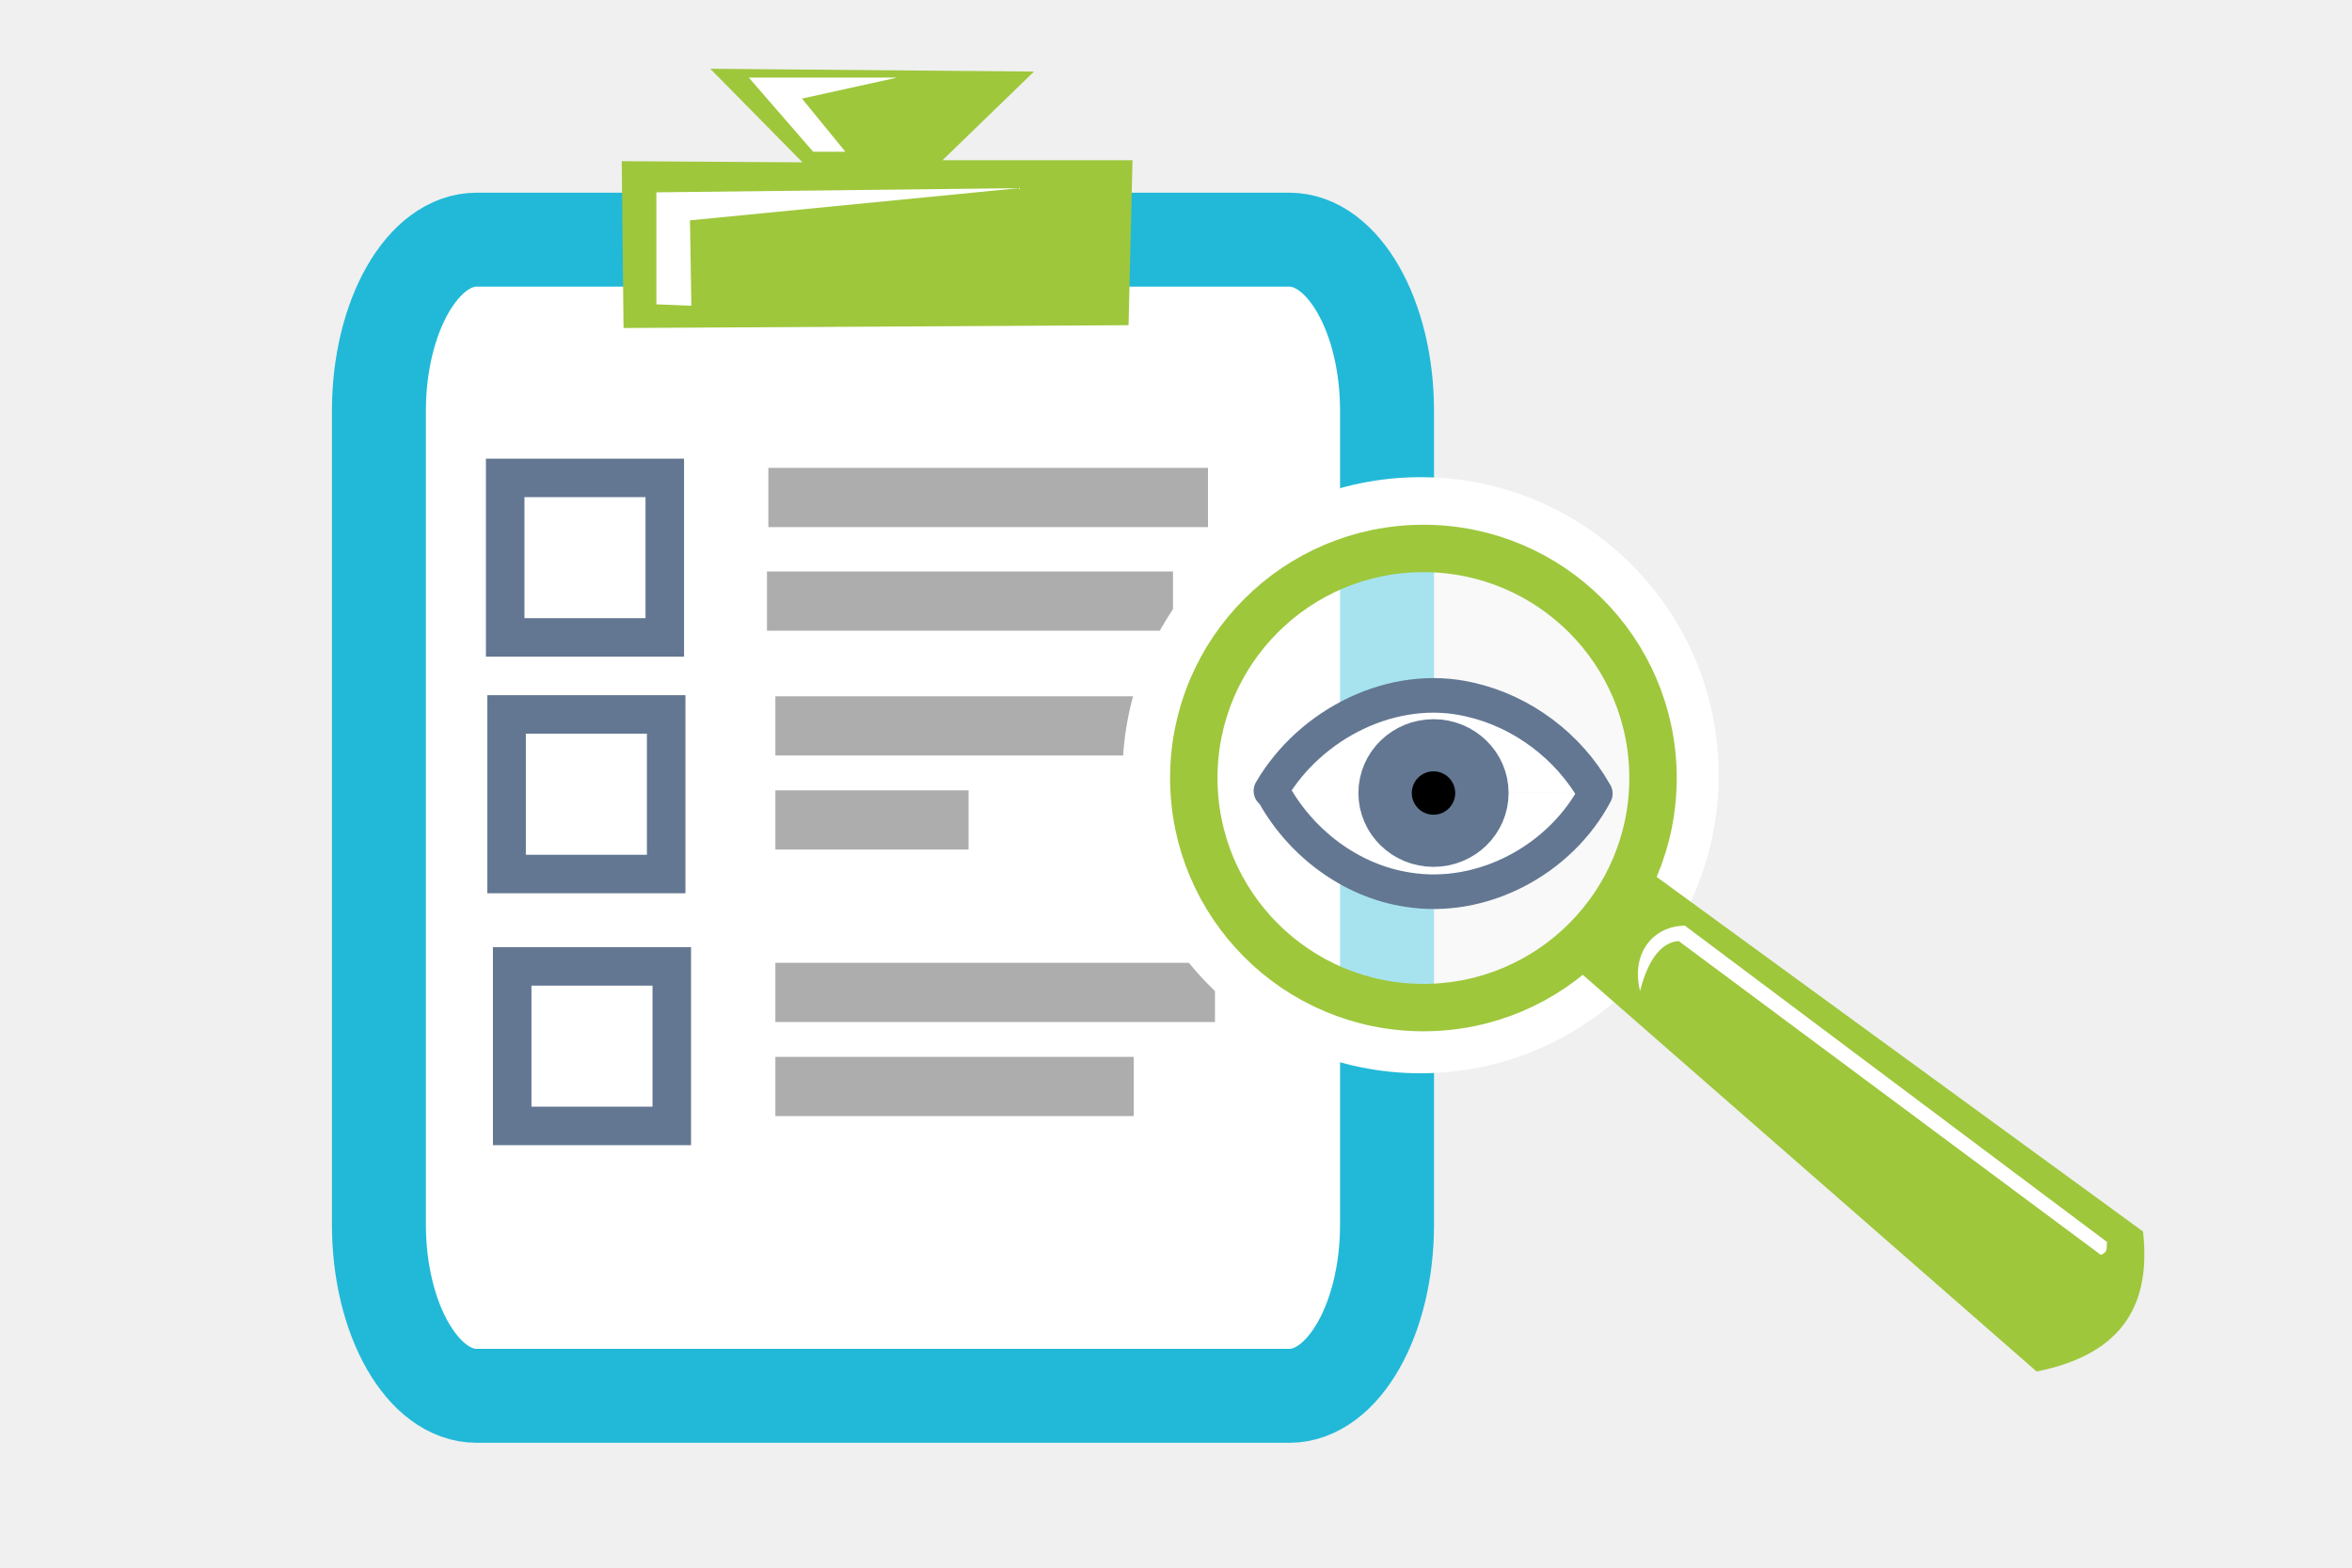
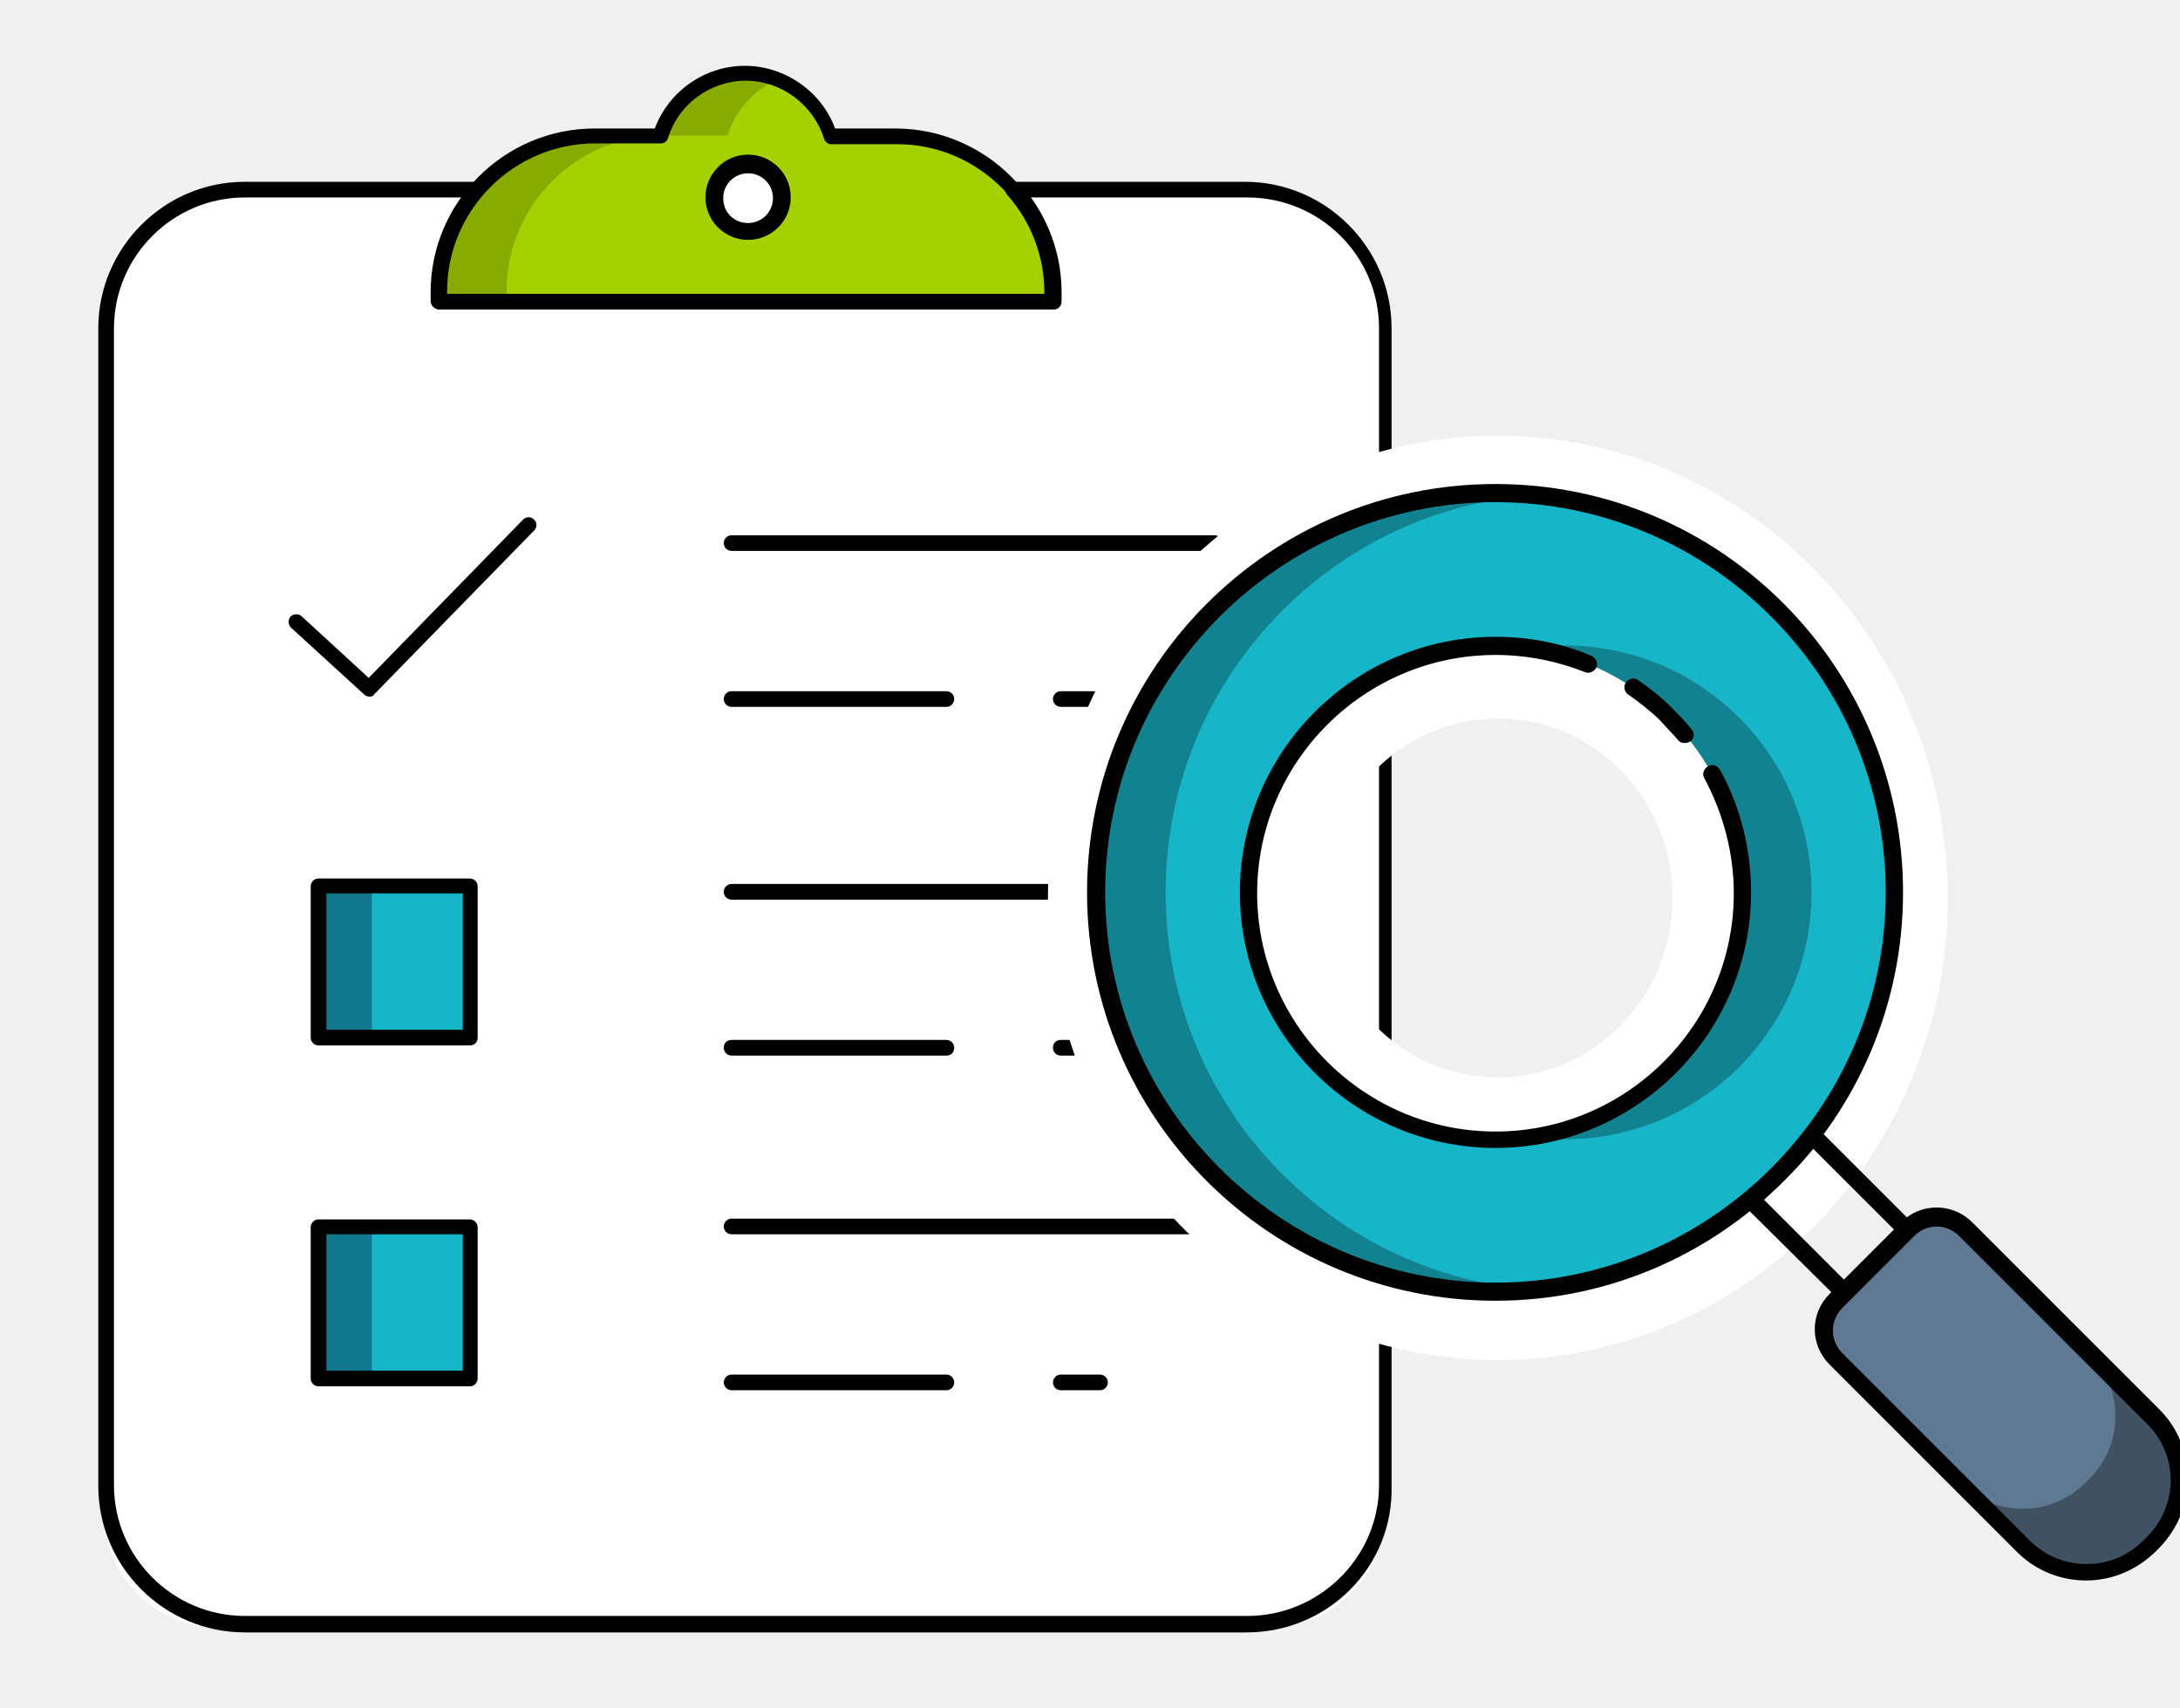
- <svg xmlns="http://www.w3.org/2000/svg" width="300" height="200" viewBox="0 0 79.375 52.917" version="1.1" id="svg8">
-   <defs id="defs2">
-     <clipPath clipPathUnits="userSpaceOnUse" id="clipPath8857">
-       <rect style="opacity:1;fill:#637792;fill-opacity:1;fill-rule:nonzero;stroke:none;stroke-width:0.6;stroke-linecap:round;stroke-linejoin:round;stroke-miterlimit:4;stroke-dasharray:none;stroke-opacity:1" id="rect8859" width="45.121" height="26.553" x="27.12" y="255.564" />
-     </clipPath>
-   </defs>
-   <g id="layer1" transform="translate(0,-244.0833)">
-     <rect style="opacity:1;fill:#ffffff;fill-opacity:1;fill-rule:nonzero;stroke:#22b9d8;stroke-width:3.171;stroke-linecap:round;stroke-linejoin:round;stroke-miterlimit:4;stroke-dasharray:none;stroke-dashoffset:0;stroke-opacity:1" id="rect1508" width="34.023" height="39.026" x="12.787" y="252.173" rx="3.3" ry="5.784" />
-     <path style="fill:#9ec73c;stroke:none;stroke-width:0.265px;stroke-linecap:butt;stroke-linejoin:miter;stroke-opacity:1" d="m 21.043,255.155 17.043,-0.095 0.134,-5.568 h -6.414 l 3.09,-2.993 -10.926,-0.095 3.113,3.159 -6.101,-0.039 z" id="path1510" />
-     <rect style="opacity:1;fill:#ffffff;fill-opacity:1;fill-rule:nonzero;stroke:#637792;stroke-width:1.3;stroke-linecap:round;stroke-linejoin:miter;stroke-miterlimit:4;stroke-dasharray:none;stroke-dashoffset:0;stroke-opacity:1" id="rect1512" width="5.386" height="5.386" x="17.049" y="260.214" />
-     <rect style="opacity:1;fill:#ffffff;fill-opacity:1;fill-rule:nonzero;stroke:#637792;stroke-width:1.3;stroke-linecap:round;stroke-linejoin:miter;stroke-miterlimit:4;stroke-dasharray:none;stroke-dashoffset:0;stroke-opacity:1" id="rect1512-3" width="5.386" height="5.386" x="17.096" y="268.199" />
-     <rect style="opacity:1;fill:#ffffff;fill-opacity:1;fill-rule:nonzero;stroke:#637792;stroke-width:1.3;stroke-linecap:round;stroke-linejoin:miter;stroke-miterlimit:4;stroke-dasharray:none;stroke-dashoffset:0;stroke-opacity:1" id="rect1512-6" width="5.386" height="5.386" x="17.285" y="276.703" />
-     <path style="fill:none;stroke:#adadad;stroke-width:2;stroke-linecap:butt;stroke-linejoin:miter;stroke-miterlimit:4;stroke-dasharray:none;stroke-opacity:1" d="m 25.931,260.876 c 14.836,0 14.836,0 14.836,0 v 0 0" id="path1535" />
-     <path style="fill:none;stroke:#adadad;stroke-width:2;stroke-linecap:butt;stroke-linejoin:miter;stroke-miterlimit:4;stroke-dasharray:none;stroke-opacity:1" d="m 25.884,264.372 c 13.702,0 13.702,0 13.702,0 v 0 0" id="path1535-7" />
-     <path style="fill:none;stroke:#adadad;stroke-width:2;stroke-linecap:butt;stroke-linejoin:miter;stroke-miterlimit:4;stroke-dasharray:none;stroke-opacity:1" d="m 26.167,268.586 c 14.836,0 14.836,0 14.836,0 v 0 0" id="path1535-5" />
-     <path style="fill:none;stroke:#adadad;stroke-width:2;stroke-linecap:butt;stroke-linejoin:miter;stroke-miterlimit:4;stroke-dasharray:none;stroke-opacity:1" d="m 26.167,271.761 c 6.52,0 6.52,0 6.52,0 v 0 0" id="path1535-3" />
-     <path style="fill:none;stroke:#adadad;stroke-width:2;stroke-linecap:butt;stroke-linejoin:miter;stroke-miterlimit:4;stroke-dasharray:none;stroke-opacity:1" d="m 26.167,277.582 c 14.836,0 14.836,0 14.836,0 v 0 0" id="path1535-56" />
-     <path style="fill:none;stroke:#adadad;stroke-width:2;stroke-linecap:butt;stroke-linejoin:miter;stroke-miterlimit:4;stroke-dasharray:none;stroke-opacity:1" d="m 26.167,280.757 c 12.095,0 12.095,0 12.095,0 v 0 0" id="path1535-2" />
-     <path style="fill:#ffffff;stroke:none;stroke-width:0.265px;stroke-linecap:butt;stroke-linejoin:miter;stroke-opacity:1" d="m 22.151,254.356 v -3.78 l 12.237,-0.142 -11.103,1.087 0.047,2.882 z" id="path1576" />
-     <path style="fill:#ffffff;stroke:none;stroke-width:0.265px;stroke-linecap:butt;stroke-linejoin:miter;stroke-opacity:1" d="m 27.443,249.206 -2.173,-2.504 h 5.008 l -3.213,0.709 1.465,1.795 z" id="path1576-9" />
-     <circle style="opacity:1;fill:none;fill-opacity:0.601;fill-rule:nonzero;stroke:#ffffff;stroke-width:1.883;stroke-linecap:round;stroke-linejoin:round;stroke-miterlimit:4;stroke-dasharray:none;stroke-dashoffset:0;stroke-opacity:1" id="path8641-6" cx="47.942" cy="270.251" r="9.119" />
-     <circle style="opacity:1;fill:#ffffff;fill-opacity:0.601;fill-rule:nonzero;stroke:#9ec73c;stroke-width:1.6;stroke-linecap:round;stroke-linejoin:round;stroke-miterlimit:4;stroke-dasharray:none;stroke-dashoffset:0;stroke-opacity:1" id="path8641" cx="48.037" cy="270.345" r="7.749" />
-     <path style="fill:#9ec73c;stroke:none;stroke-width:0.265px;stroke-linecap:butt;stroke-linejoin:miter;stroke-opacity:1" d="m 52.951,276.582 15.781,13.796 c 3.006,-0.601 3.853,-2.364 3.591,-4.725 L 55.218,273.18" id="path10408" />
-     <g id="g11205" transform="matrix(1.168147,0,0,1.168147,-46.33092,-28.49634)">
-       <path id="path11171-7" style="opacity:1;fill:#ffffff;fill-opacity:1;fill-rule:nonzero;stroke:#637792;stroke-width:1;stroke-linecap:round;stroke-linejoin:round;stroke-miterlimit:4;stroke-dasharray:none;stroke-dashoffset:0;stroke-opacity:1" d="m 76.379,256.198 c 1.13,-1.942 3.533,-3.168 5.763,-2.636 1.502,0.343 2.837,1.35 3.595,2.69 m 0.014,0.021 c -1.01,1.914 -3.258,3.125 -5.414,2.779 -1.672,-0.251 -3.143,-1.383 -3.931,-2.869" />
-       <ellipse ry="1.383" rx="1.419" cy="256.259" cx="81.076" id="path11197" style="opacity:1;fill:#637792;fill-opacity:1;fill-rule:nonzero;stroke:#637792;stroke-width:1.501;stroke-linecap:round;stroke-linejoin:round;stroke-miterlimit:4;stroke-dasharray:none;stroke-dashoffset:0;stroke-opacity:1" />
-       <ellipse ry="0.627" rx="0.627" cy="256.259" cx="81.076" id="path11199" style="opacity:1;fill:#000000;fill-opacity:1;fill-rule:nonzero;stroke:none;stroke-width:2.684;stroke-linecap:round;stroke-linejoin:round;stroke-miterlimit:4;stroke-dasharray:none;stroke-dashoffset:0;stroke-opacity:1" />
+ <svg xmlns="http://www.w3.org/2000/svg" width="158.336" height="124.016" viewBox="0 0 41.893 32.812" version="1.1" id="svg8">
+   <defs id="defs2" />
+   <g id="layer1" transform="translate(-6.178781,-252.8125)">
+     <rect style="opacity:1;fill:#ffffff;fill-opacity:1;fill-rule:nonzero;stroke:none;stroke-width:0.1;stroke-linecap:round;stroke-linejoin:round;stroke-miterlimit:4;stroke-dasharray:none;stroke-dashoffset:0;stroke-opacity:1" id="rect19603" width="24.589" height="27.596" x="8.183" y="256.493" ry="2.194" />
+     <g transform="matrix(0.1506232,0,0,0.1506232,-2.08437,254.0621)" id="g17720">
+       <rect x="95.5" y="104.8" class="st1" width="19.3" height="19.3" id="rect17644" style="fill:#17b5c8" />
+       <rect x="95.5" y="148.2" class="st1" width="19.3" height="19.3" id="rect17646" style="fill:#17b5c8" />
+       <rect x="95.5" y="104.8" class="st2" width="6.8" height="19.3" id="rect17648" style="fill:#11778e" />
+       <rect x="95.5" y="148.2" class="st2" width="6.8" height="19.3" id="rect17650" style="fill:#11778e" />
+       <path class="st4" d="M 189.2,30.1 V 29 c 0,-11 -8.9,-19.9 -19.9,-19.9 h -8.4 c -1.4,-4.7 -5.7,-8 -10.8,-8 -5.1,0 -9.4,3.4 -10.8,8 h -8.4 C 119.9,9.1 111,18 111,29 v 1.2 h 78.2 z" id="path17652" />
+       <path class="st4" d="M 189.2,30.1 V 29 c 0,-11 -8.9,-19.9 -19.9,-19.9 h -8.4 c -1.4,-4.7 -5.7,-8 -10.8,-8 -5.1,0 -9.4,3.4 -10.8,8 h -8.4 C 119.9,9.1 111,18 111,29 v 1.2 h 78.2 z" id="path17654" style="fill:#a6d100" />
+       <path class="st5" d="m 139.3,9 h 8.4 c 1,-3.3 3.4,-5.9 6.5,-7.2 C 153,1.3 151.5,1 150,1 c -5.1,0 -9.4,3.4 -10.8,8 h -8.4 c -11,0 -19.9,8.9 -19.9,19.9 v 1.2 h 8.6 V 29 C 119.4,18 128.3,9 139.3,9 Z" id="path17656" style="fill:#89ab00" />
+       <g id="g17660">
+         <path d="m 189.2,31.1 h -78.4 c -0.5,0 -1,-0.4 -1,-1 V 29 c 0,-11.5 9.4,-20.9 20.9,-20.9 h 7.7 c 1.8,-4.8 6.4,-8 11.5,-8 5.1,0 9.8,3.3 11.5,8 h 7.7 c 11.5,0 20.9,9.4 20.9,20.9 v 1.2 c 0.2,0.5 -0.3,0.9 -0.8,0.9 z m -77.4,-1.9 h 76.4 V 29 c 0,-10.4 -8.5,-18.9 -18.9,-18.9 h -8.4 C 160.5,10.1 160.1,9.8 160,9.4 158.6,5 154.5,2 150,2 c -4.5,0 -8.6,3 -9.9,7.3 -0.1,0.4 -0.5,0.7 -0.9,0.7 h -8.4 c -10.4,0 -18.9,8.5 -18.9,18.9 v 0.3 z" id="path17658" />
+       </g>
+       <g id="g17664">
+         <path d="M 213.9,200 H 86.1 C 75.8,200 67.4,191.6 67.4,181.3 V 33.6 c 0,-10.3 8.4,-18.7 18.7,-18.7 h 29.6 c 0.4,0 0.7,0.2 0.9,0.6 0.2,0.4 0.1,0.8 -0.2,1.1 -3,3.5 -4.7,7.9 -4.7,12.4 v 0.2 h 76.4 V 29 c 0,-4.6 -1.7,-9 -4.7,-12.4 -0.3,-0.3 -0.3,-0.7 -0.2,-1.1 0.2,-0.4 0.5,-0.6 0.9,-0.6 h 29.6 c 10.3,0 18.7,8.4 18.7,18.7 v 147.6 c 0.3,10.4 -8.1,18.8 -18.5,18.8 z M 86.1,16.9 c -9.2,0 -16.7,7.5 -16.7,16.7 v 147.6 c 0,9.2 7.5,16.7 16.7,16.7 H 214 c 9.2,0 16.8,-7.5 16.8,-16.7 V 33.6 c 0,-9.2 -7.5,-16.7 -16.8,-16.7 h -27.6 c 2.5,3.5 3.9,7.7 3.9,12.1 v 1.2 c 0,0.5 -0.4,1 -1,1 h -78.4 c -0.5,0 -1,-0.4 -1,-1 V 29 c 0,-4.3 1.4,-8.6 3.9,-12.1 z" id="path17662" />
+       </g>
+       <g id="g17674">
+         <path d="m 209.8,62 h -61.6 c -0.5,0 -1,-0.4 -1,-1 0,-0.5 0.4,-1 1,-1 h 61.6 c 0.5,0 1,0.4 1,1 0,0.6 -0.4,1 -1,1 z" id="path17672" />
+       </g>
+       <g id="g17678">
+         <path d="m 175.6,81.9 h -27.4 c -0.5,0 -1,-0.4 -1,-1 0,-0.5 0.4,-1 1,-1 h 27.4 c 0.5,0 1,0.4 1,1 0,0.5 -0.4,1 -1,1 z" id="path17676" />
+       </g>
+       <g id="g17682">
+         <path d="m 195.2,81.9 h -5 c -0.5,0 -1,-0.4 -1,-1 0,-0.5 0.4,-1 1,-1 h 5 c 0.5,0 1,0.4 1,1 0,0.5 -0.4,1 -1,1 z" id="path17680" />
+       </g>
+       <g id="g17686">
+         <path d="m 209.8,106.5 h -61.6 c -0.5,0 -1,-0.4 -1,-1 0,-0.5 0.4,-1 1,-1 h 61.6 c 0.5,0 1,0.4 1,1 0,0.6 -0.4,1 -1,1 z" id="path17684" />
+       </g>
+       <g id="g17690">
+         <path d="m 175.6,126.4 h -27.4 c -0.5,0 -1,-0.4 -1,-1 0,-0.6 0.4,-1 1,-1 h 27.4 c 0.5,0 1,0.4 1,1 0,0.6 -0.4,1 -1,1 z" id="path17688" />
+       </g>
+       <g id="g17694">
+         <path d="m 195.2,126.4 h -5 c -0.5,0 -1,-0.4 -1,-1 0,-0.6 0.4,-1 1,-1 h 5 c 0.5,0 1,0.4 1,1 0,0.6 -0.4,1 -1,1 z" id="path17692" />
+       </g>
+       <g id="g17698">
+         <path d="m 209.8,149.2 h -61.6 c -0.5,0 -1,-0.4 -1,-1 0,-0.5 0.4,-1 1,-1 h 61.6 c 0.5,0 1,0.4 1,1 0,0.6 -0.4,1 -1,1 z" id="path17696" />
+       </g>
+       <g id="g17702">
+         <path d="m 175.6,169.1 h -27.4 c -0.5,0 -1,-0.4 -1,-1 0,-0.5 0.4,-1 1,-1 h 27.4 c 0.5,0 1,0.4 1,1 0,0.5 -0.4,1 -1,1 z" id="path17700" />
+       </g>
+       <g id="g17706">
+         <path d="m 195.2,169.1 h -5 c -0.5,0 -1,-0.4 -1,-1 0,-0.5 0.4,-1 1,-1 h 5 c 0.5,0 1,0.4 1,1 0,0.5 -0.4,1 -1,1 z" id="path17704" />
+       </g>
+       <g id="g17710">
+         <path d="m 102,80.6 c -0.2,0 -0.5,-0.1 -0.7,-0.3 L 92,71.8 c -0.4,-0.4 -0.4,-1 -0.1,-1.4 0.4,-0.4 1,-0.4 1.4,-0.1 l 8.6,7.9 19.7,-20.2 c 0.4,-0.4 1,-0.4 1.4,0 0.4,0.4 0.4,1 0,1.4 l -20.4,20.9 c -0.1,0.2 -0.3,0.3 -0.6,0.3 z" id="path17708" />
+       </g>
+       <g id="g17714">
+         <path d="M 114.8,125.1 H 95.5 c -0.5,0 -1,-0.4 -1,-1 v -19.3 c 0,-0.5 0.4,-1 1,-1 h 19.3 c 0.5,0 1,0.4 1,1 v 19.3 c 0,0.6 -0.4,1 -1,1 z m -18.3,-2 h 17.4 V 105.7 H 96.5 Z" id="path17712" />
+       </g>
+       <g id="g17718">
+         <path d="M 114.8,168.6 H 95.5 c -0.5,0 -1,-0.4 -1,-1 v -19.3 c 0,-0.5 0.4,-1 1,-1 h 19.3 c 0.5,0 1,0.4 1,1 v 19.3 c 0,0.5 -0.4,1 -1,1 z m -18.3,-2 h 17.4 V 149.2 H 96.5 Z" id="path17716" />
+       </g>
+       <g transform="matrix(1.13277,0,0,1.13277,-19.04685,-3.856879)" id="g17670">
+         <circle style="fill:#ffffff" id="circle17666" r="3.8" cy="18.3" cx="149.5" class="st6" />
+         <path id="path17668" d="m 149.5,23.1 c -2.6,0 -4.8,-2.1 -4.8,-4.8 0,-2.6 2.1,-4.8 4.8,-4.8 2.6,0 4.8,2.1 4.8,4.8 0,2.7 -2.2,4.8 -4.8,4.8 z m 0,-7.5 c -1.5,0 -2.8,1.2 -2.8,2.8 0,1.6 1.2,2.8 2.8,2.8 1.5,0 2.8,-1.2 2.8,-2.8 0,-1.6 -1.3,-2.8 -2.8,-2.8 z" />
+       </g>
    </g>
-     <path id="path3672" d="m 55.348,277.534 c -0.312,-1.259 0.422,-2.188 1.513,-2.206 l 14.252,10.682 c -0.048,0.147 0.071,0.323 -0.215,0.431 l -14.247,-10.594 c -0.498,0.043 -0.987,0.461 -1.304,1.688 z" style="fill:#ffffff;stroke:none;stroke-width:0.358px;stroke-linecap:butt;stroke-linejoin:miter;stroke-opacity:1" />
+     <path style="opacity:1;fill:#ffffff;fill-opacity:1;fill-rule:nonzero;stroke:none;stroke-width:2.82;stroke-linecap:round;stroke-linejoin:round;stroke-miterlimit:4;stroke-dasharray:none;stroke-dashoffset:0;stroke-opacity:1" d="m 34.963,261.187 a 8.646,8.882 0 0 0 -8.646,8.883 8.646,8.882 0 0 0 8.646,8.882 8.646,8.882 0 0 0 8.646,-8.882 8.646,8.882 0 0 0 -8.646,-8.883 z m 0,5.435 a 3.356,3.448 0 0 1 3.356,3.448 3.356,3.448 0 0 1 -3.356,3.448 3.356,3.448 0 0 1 -3.356,-3.448 3.356,3.448 0 0 1 3.356,-3.448 z" id="path2237" />
+     <g id="g2235" transform="translate(-17.3869,9.260417)">
+       <g transform="matrix(0.1659343,0,0,0.1659343,23.79674,242.832)" id="g18606">
+         <path style="fill:#17b5c8" id="path18566" d="m 171.8,61.5 c -25.5,0 -46.2,20.7 -46.2,46.2 0,25.5 20.7,46.2 46.2,46.2 25.5,0 46.2,-20.7 46.2,-46.2 0,-25.5 -20.7,-46.2 -46.2,-46.2 z m 0,74.8 c -15.8,0 -28.6,-12.8 -28.6,-28.6 0,-15.8 12.8,-28.6 28.6,-28.6 15.8,0 28.6,12.8 28.6,28.6 0,15.8 -12.8,28.6 -28.6,28.6 z" class="st1" />
+         <g id="g18572">
+           <path style="fill:#11828f" id="path18568" d="m 175.8,136 c 1.3,0.2 2.7,0.3 4,0.3 15.8,0 28.6,-12.8 28.6,-28.6 0,-15.8 -12.8,-28.6 -28.6,-28.6 -1.4,0 -2.7,0.1 -4,0.3 13.9,2 24.6,13.9 24.6,28.3 0,14.4 -10.7,26.4 -24.6,28.3 z" class="st2" />
+           <path style="fill:#11828f" id="path18570" d="m 133.6,107.7 c 0,-24.2 18.6,-44 42.2,-46 -1.3,-0.1 -2.7,-0.2 -4,-0.2 -25.5,0 -46.2,20.7 -46.2,46.2 0,25.5 20.7,46.2 46.2,46.2 1.4,0 2.7,-0.1 4,-0.2 -23.6,-2 -42.2,-21.8 -42.2,-46 z" class="st2" />
+         </g>
+         <path style="fill:#5f7993" id="path18574" d="m 248,182.8 -0.8,0.8 c -3.9,3.9 -10.3,3.9 -14.2,0 l -21.9,-21.9 c -1.8,-1.8 -1.8,-4.8 0,-6.6 l 8.4,-8.4 c 1.8,-1.8 4.8,-1.8 6.6,0 l 21.9,21.9 c 4,3.9 4,10.2 0,14.2 z" class="st0" />
+         <path style="fill:#5f7993" id="path18576" d="m 248,182.8 -0.8,0.8 c -3.9,3.9 -10.3,3.9 -14.2,0 l -21.9,-21.9 c -1.8,-1.8 -1.8,-4.8 0,-6.6 l 8.4,-8.4 c 1.8,-1.8 4.8,-1.8 6.6,0 l 21.9,21.9 c 4,3.9 4,10.2 0,14.2 z" class="st0" />
+         <path style="fill:#405162" id="path18578" d="m 247.9,168.4 -7.3,-7.3 c 4,4 4,10.5 0,14.5 l -0.5,0.5 c -4,4 -10.5,4 -14.5,0 l -14.4,-14.4 c 0,0 0,0 0,0 l 21.7,21.7 c 4,4 10.5,4 14.5,0 l 0.5,-0.5 c 4,-4 4,-10.5 0,-14.5 z" class="st3" />
+         <g id="g18604">
+           <g id="g18582">
+             <path id="path18580" d="m 171.8,155 c -26.1,0 -47.3,-21.2 -47.3,-47.3 0,-26.1 21.2,-47.3 47.3,-47.3 26.1,0 47.2,21.2 47.2,47.3 0,26.1 -21.2,47.3 -47.2,47.3 z m 0,-92.5 c -24.9,0 -45.2,20.3 -45.2,45.2 0,24.9 20.3,45.2 45.2,45.2 24.9,0 45.2,-20.3 45.2,-45.2 0,-24.9 -20.3,-45.2 -45.2,-45.2 z" />
+           </g>
+           <g id="g18586">
+             <path id="path18584" d="m 191.4,87.9 c -0.3,0 -0.5,-0.1 -0.7,-0.3 -1.1,-1 -2.2,-1.9 -3.5,-2.8 -0.5,-0.3 -0.6,-1 -0.3,-1.4 0.3,-0.5 1,-0.6 1.4,-0.3 1.3,0.9 2.6,1.9 3.7,3 0.4,0.4 0.4,1 0,1.4 0,0.3 -0.3,0.4 -0.6,0.4 z" />
+           </g>
+           <g id="g18590">
+             <path id="path18588" d="m 193.7,90.4 c -0.3,0 -0.6,-0.1 -0.8,-0.4 -0.7,-0.8 -1.5,-1.6 -2.2,-2.4 -0.4,-0.4 -0.4,-1 0,-1.4 0.4,-0.4 1,-0.4 1.4,0 0.8,0.8 1.7,1.7 2.4,2.6 0.4,0.4 0.3,1.1 -0.1,1.4 -0.2,0.1 -0.4,0.2 -0.7,0.2 z" />
+           </g>
+           <g id="g18594">
+             <path id="path18592" d="m 171.8,137.3 c -16.3,0 -29.6,-13.3 -29.6,-29.6 0,-16.3 13.3,-29.6 29.6,-29.6 3.9,0 7.6,0.7 11.1,2.2 0.5,0.2 0.8,0.8 0.6,1.3 -0.2,0.5 -0.8,0.8 -1.3,0.6 -3.3,-1.3 -6.8,-2 -10.4,-2 -15.2,0 -27.6,12.4 -27.6,27.6 0,15.2 12.4,27.6 27.6,27.6 15.2,0 27.6,-12.4 27.6,-27.6 0,-4.6 -1.2,-9.2 -3.4,-13.3 -0.3,-0.5 -0.1,-1.1 0.4,-1.4 0.5,-0.3 1.1,-0.1 1.4,0.4 2.4,4.3 3.6,9.3 3.6,14.2 0,16.3 -13.3,29.6 -29.6,29.6 z" />
+           </g>
+           <g id="g18598">
+             <path id="path18596" d="m 240.2,187.4 c -2.9,0 -5.8,-1.1 -8,-3.3 l -21.7,-21.7 c -2.3,-2.3 -2.3,-5.9 0,-8.2 l 8.3,-8.3 c 1.1,-1.1 2.5,-1.7 4.1,-1.7 1.5,0 3,0.6 4.1,1.7 l 21.7,21.7 c 2.1,2.1 3.3,5 3.3,8 0,3 -1.2,5.8 -3.3,8 l -0.5,0.5 c -2.3,2.2 -5.1,3.3 -8,3.3 z m -17.3,-41 c -1,0 -1.9,0.4 -2.6,1.1 l -8.3,8.3 c -1.5,1.5 -1.5,3.8 0,5.3 l 21.7,21.7 c 3.6,3.6 9.5,3.6 13.1,0 l 0.5,-0.5 c 0,0 0,0 0,0 1.7,-1.7 2.7,-4.1 2.7,-6.5 0,-2.5 -1,-4.8 -2.7,-6.5 l -21.7,-21.7 c -0.8,-0.8 -1.7,-1.2 -2.7,-1.2 z" />
+           </g>
+           <g id="g18602">
+             <path id="path18600" d="m 212.2,155.1 c -0.3,0 -0.5,-0.1 -0.7,-0.3 L 200.6,144 c -0.2,-0.2 -0.3,-0.5 -0.3,-0.8 0,-0.3 0.1,-0.6 0.4,-0.7 2.6,-2.1 4.9,-4.6 7,-7.3 0.2,-0.2 0.5,-0.4 0.7,-0.4 0.3,0 0.6,0.1 0.8,0.3 l 11,11 c 0.2,0.2 0.3,0.5 0.3,0.7 0,0.2 -0.1,0.5 -0.3,0.7 l -7.3,7.3 c -0.2,0.2 -0.4,0.3 -0.7,0.3 z m -9.3,-11.8 9.3,9.3 5.8,-5.8 -9.4,-9.4 c -1.7,2.1 -3.7,4.1 -5.7,5.9 z" />
+           </g>
+         </g>
+       </g>
+     </g>
  </g>
</svg>
